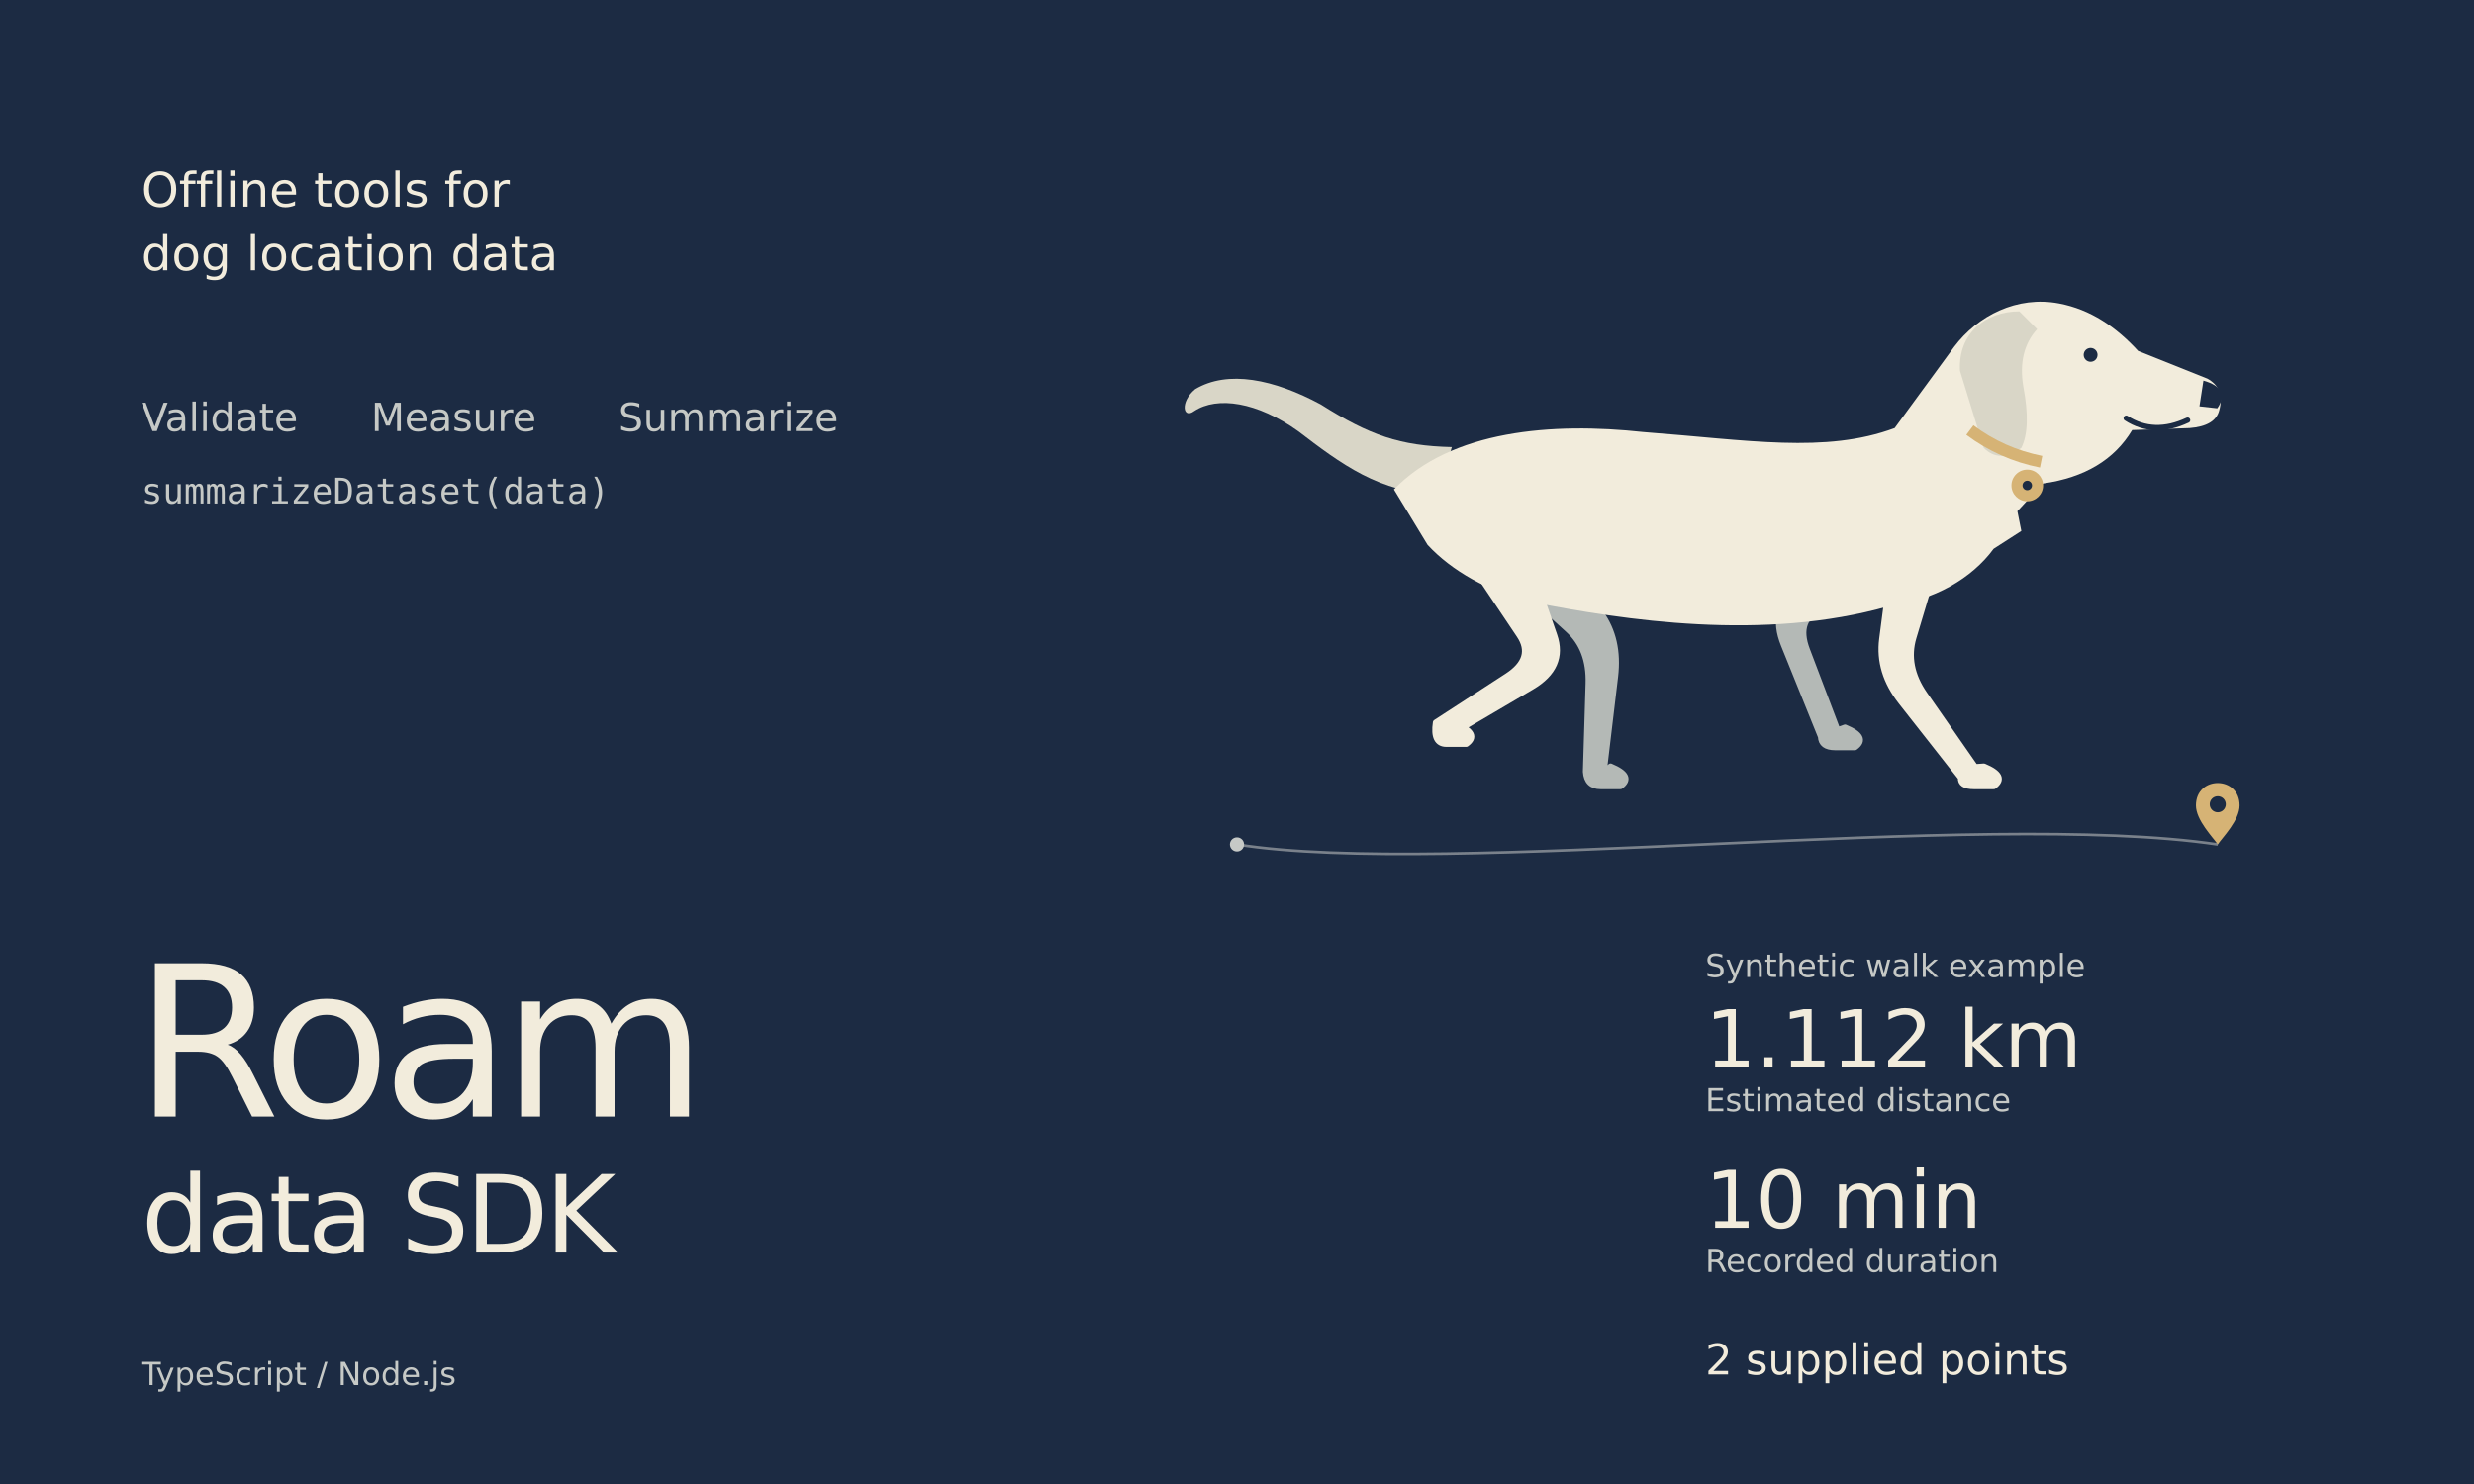
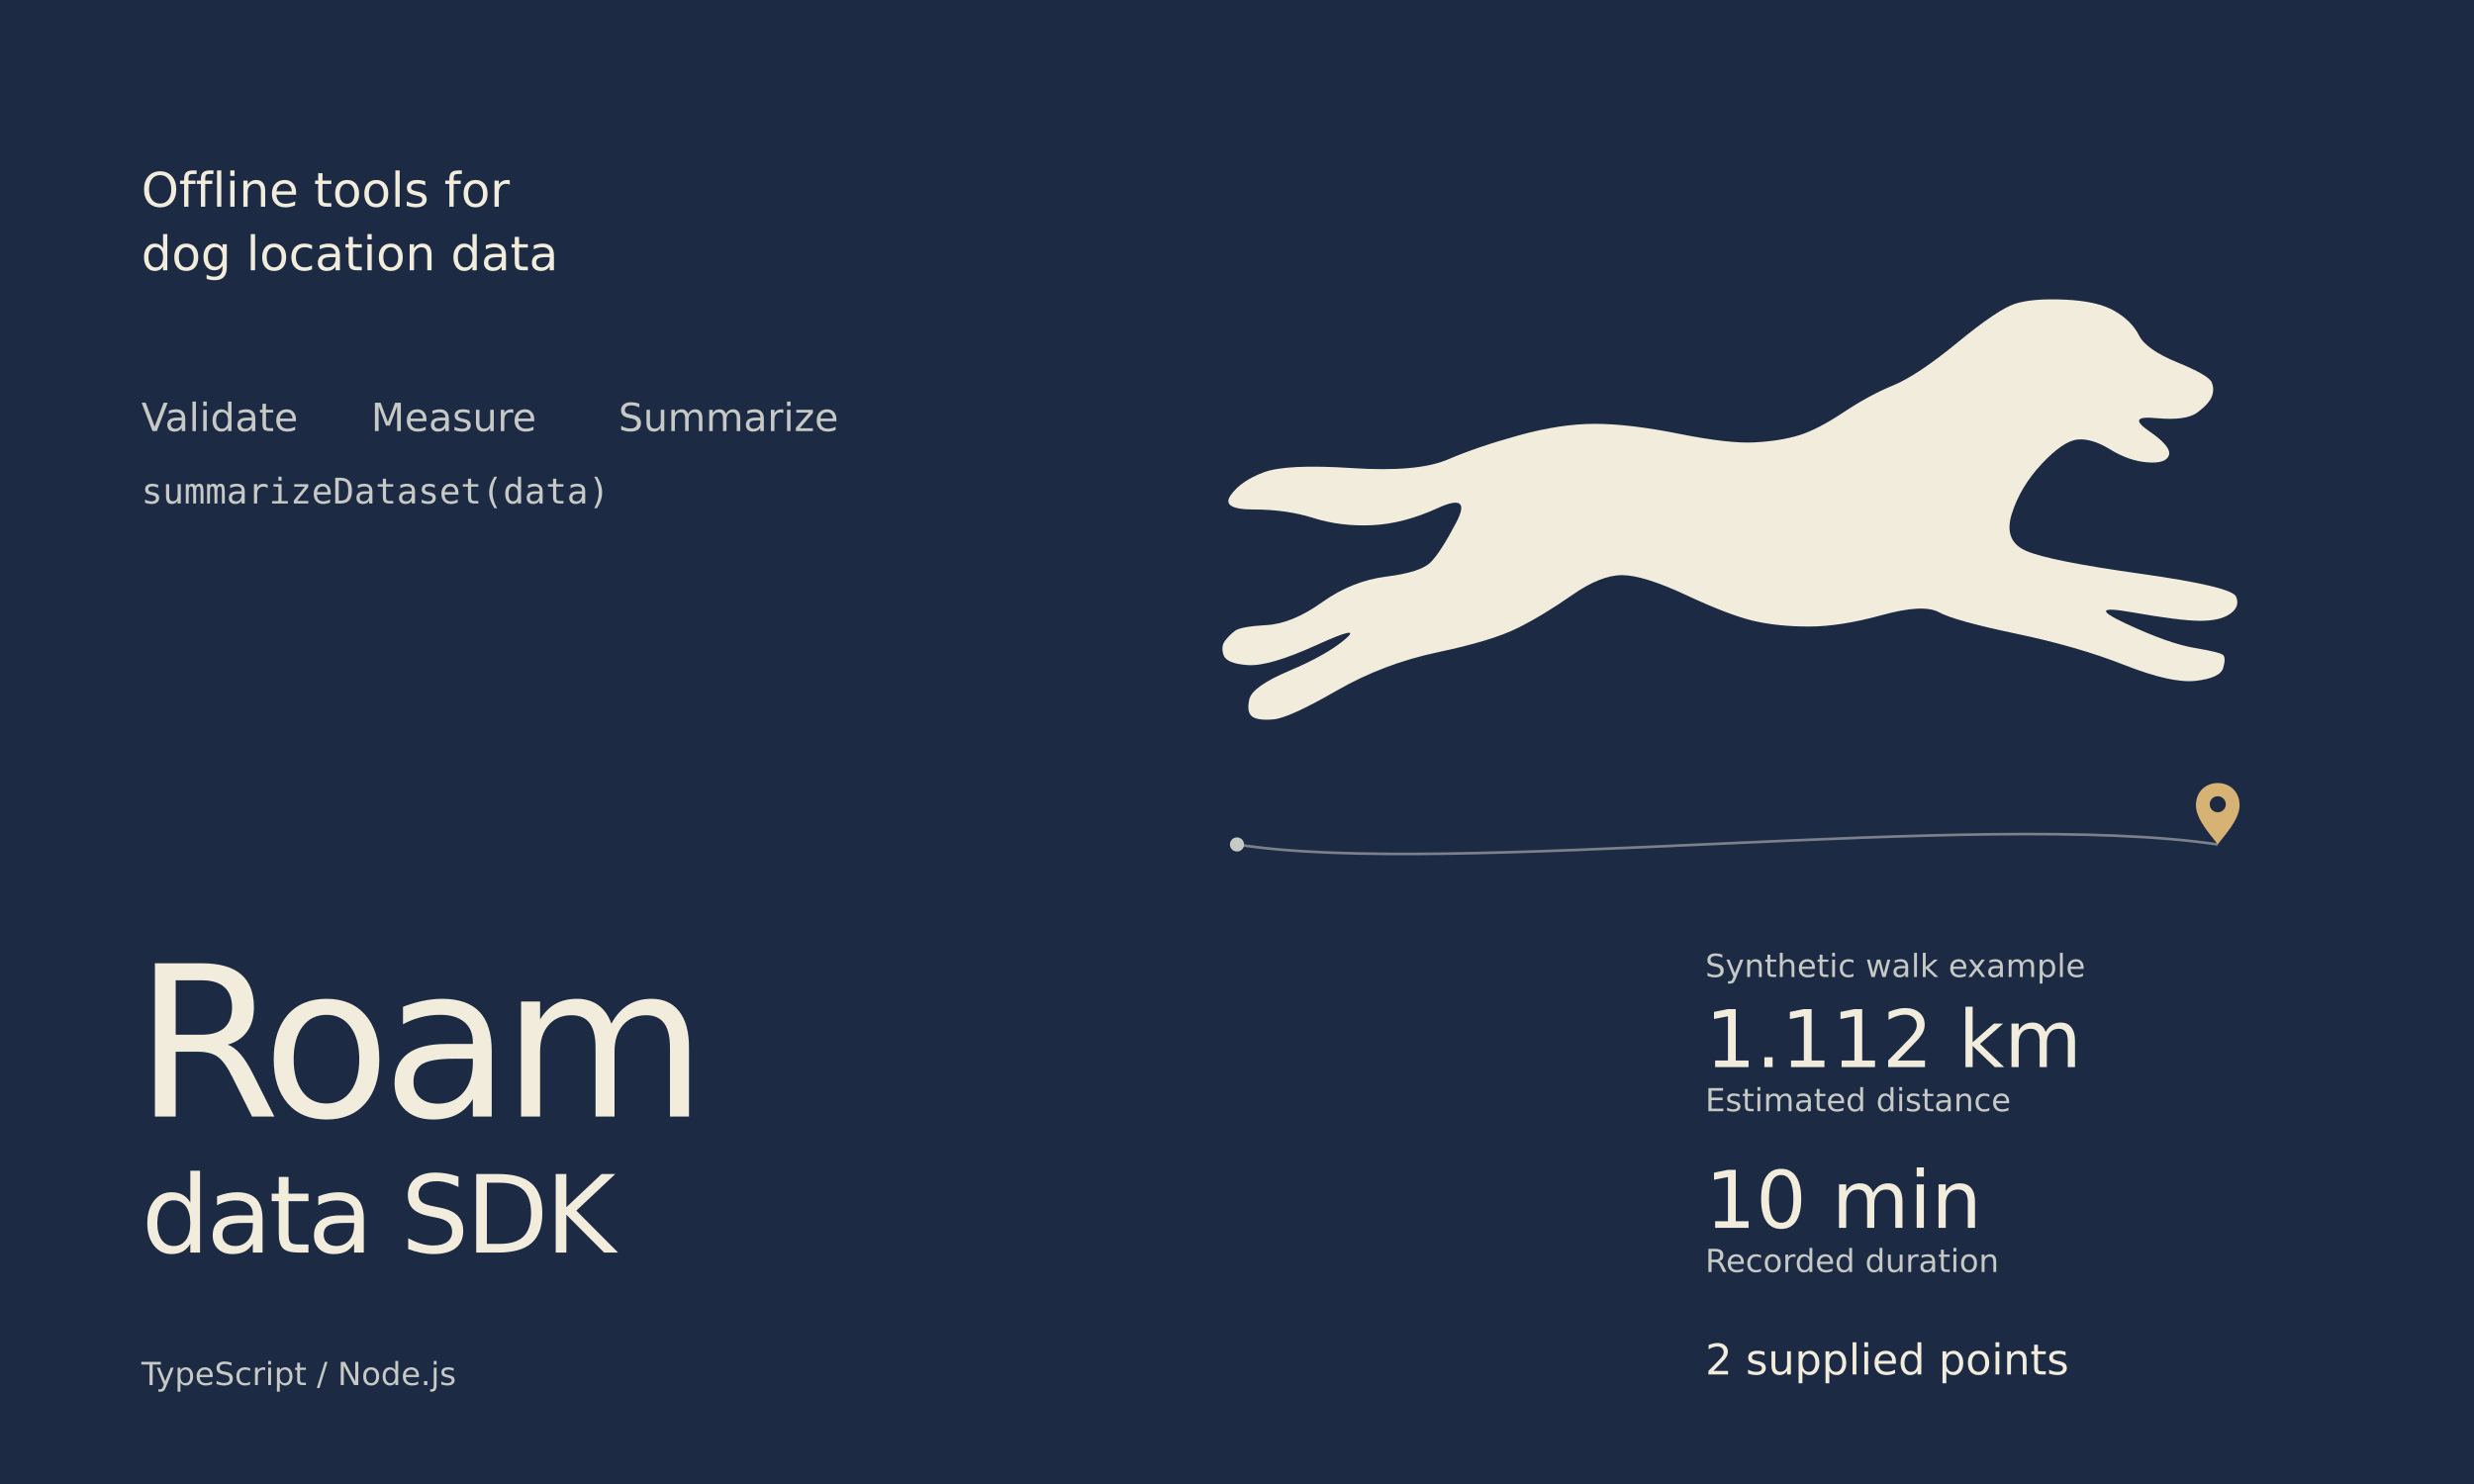
<svg xmlns="http://www.w3.org/2000/svg" width="2000" height="1200" viewBox="0 0 1400 840">
  <defs />
  <rect width="1400" height="840" fill="#1c2b43" />
  <g font-family="Avenir Next, Futura, DejaVu Sans, sans-serif" font-weight="500" fill="#f2ecdc">
    <text x="80" y="117" font-size="27">Offline tools for</text>
    <text x="80" y="153" font-size="27">dog location data</text>
    <g font-size="22" fill="#c6c9c6">
      <text x="80" y="244">Validate</text>
      <text x="210" y="244">Measure</text>
      <text x="350" y="244">Summarize</text>
    </g>
    <text x="76" y="632" font-size="119" font-weight="500" letter-spacing="-5">Roam</text>
    <text x="80" y="709" font-size="61" font-weight="500" letter-spacing="-2">data SDK</text>
    <text x="80" y="784" font-size="18" fill="#c6c9c6">TypeScript / Node.js</text>
  </g>
  <text x="80" y="285" font-family="DejaVu Sans Mono, monospace" font-size="20" fill="#c6c9c6">summarizeDataset(data)</text>
  <path d="M700 478 C820 497 1120 458 1255 478" fill="none" stroke="#c6c9c6" stroke-width="1.5" opacity=".55" />
  <circle cx="700" cy="478" r="4" fill="#c6c9c6" />
  <g transform="translate(1255 478) scale(.65)">
    <path d="M0 0 C-4 -6 -19 -21 -19 -34 C-19 -60 19 -60 19 -34 C19 -21 4 -6 0 0Z" fill="#d6b375" />
    <circle cx="0" cy="-35" r="7" fill="#1c2b43" />
  </g>
  <g font-family="Avenir Next, DejaVu Sans, sans-serif" font-weight="500" font-size="18" fill="#c6c9c6">
    <text x="965" y="553">Synthetic walk example</text>
    <text x="965" y="629">Estimated distance</text>
    <text x="965" y="720">Recorded duration</text>
  </g>
-   <g transform="translate(660 118) scale(1.12)">
-     <path d="M175.264 187.614 L203.054 212.902 Q213.861 222.737 213.333 240.074 L211.976 284.655 Q212.463 292 219.463 292 L229.463 292 Q236.463 287 224.463 282 L220.949 285.345 L226.767 236.602 Q229.030 217.646 219.428 204.413 L194.736 170.386Z" fill="#b4b9b6" stroke="#b4b9b6" stroke-width="3" stroke-linejoin="round" />
-     <path d="M357.021 169.191 L319.300 193.037 Q304.630 202.310 311.941 220.409 L330.739 266.948 Q330.928 272.303 337.928 272.303 L347.928 272.303 Q354.928 267.303 342.928 262.303 L339.116 263.658 L323.708 223.072 Q317.715 207.288 331.509 202.114 L366.979 188.809Z" fill="#b4b9b6" stroke="#b4b9b6" stroke-width="3" stroke-linejoin="round" />
-     <path d="M137 144 C108 143 88 126 68 109 C48 93 28 89 16 96 C10 100 9 91 17 85 C34 76 57 82 80 96 C104 113 119 119 145 121Z" fill="#d9d6c7" transform="rotate(-3 137 135)" />
-     <path d="M115 142 C144 112 195 108 241 113 C294 117 333 124 368 111 L398 70 C410 54 430 44 451 48 C467 51 480 60 491 72 L526 86 Q535 91 532 102 Q530 110 517 111 L488 112 C479 127 464 136 443 139 L430 153 L432 163 L418 172 C407 187 388 198 365 201 C302 219 231 208 185 199 C163 194 144 183 132 170Z" fill="#f2ecdc" />
-     <path d="M158.290 185.647 L178.394 215.632 Q186.213 227.292 172.203 236.390 L136.178 259.783 Q134.537 270.615 141.537 270.615 L151.537 270.615 Q158.537 265.615 146.537 260.615 L140.896 267.447 L184.580 241.773 Q201.568 231.788 196.008 215.707 L181.710 174.353Z" fill="#f2ecdc" stroke="#f2ecdc" stroke-width="3" stroke-linejoin="round" />
-     <path d="M367.232 174.751 L361.672 217.624 Q359.509 234.297 371.255 249.245 L401.458 287.681 Q401.072 292 408.072 292 L418.072 292 Q425.072 287 413.072 282 L408.687 282.319 L383.124 245.581 Q373.183 231.294 377.547 216.722 L388.768 179.249Z" fill="#f2ecdc" stroke="#f2ecdc" stroke-width="3" stroke-linejoin="round" />
-     <path d="M431 52 C414 52 400 63 401 82 L413 121 Q421 129 432 121 Q437 111 433 90 Q430 72 440 61Z" fill="#d9d6c7" transform="rotate(0 423 65)" />
-     <path d="M406 112 Q422 124 442 128" fill="none" stroke="#d6b375" stroke-width="6" />
-     <circle cx="435" cy="140" r="8" fill="#d6b375" />
-     <circle cx="435" cy="140" r="2.4" fill="#1c2b43" />
-     <circle cx="467" cy="74" r="3.5" fill="#1c2b43" />
-     <path d="M524 87 Q538 91 531 101 L522 100Z" fill="#1c2b43" />
-     <path d="M485 106 Q499 115 516 107" fill="none" stroke="#1c2b43" stroke-width="2.7" stroke-linecap="round" />
+   <g transform="translate(650 -30) scale(1.6)">
+     <path d="M306.3 126.26 Q312.36 124.24 323.98 124.75 Q335.6 125.25 341.66 128.78 Q347.72 132.32 350.25 137.37 Q352.77 142.42 363.88 146.97 Q374.99 151.52 376 154.05 Q377.01 156.57 376 159.09 Q374.99 161.62 370.95 164.65 Q366.91 167.68 356.31 166.67 Q345.7 165.66 353.78 171.22 Q361.86 176.77 360.85 179.8 Q359.84 182.83 353.27 182.32 Q346.71 181.82 340.14 177.78 Q333.58 173.74 328.52 174.25 Q323.47 174.75 315.89 182.83 Q308.32 190.91 305.29 200.5 Q302.26 210.1 310.34 213.63 Q318.42 217.17 350.75 221.71 Q383.07 226.26 384.59 229.8 Q386.1 233.33 382.56 235.86 Q379.03 238.38 371.96 238.38 Q364.89 238.38 347.72 235.35 Q330.55 232.32 345.7 239.39 Q360.85 246.46 369.94 247.98 Q379.03 249.49 380.04 250.5 Q381.05 251.52 380.04 255.06 Q379.03 258.59 370.44 259.6 Q361.86 260.61 345.19 254.04 Q328.53 247.47 306.81 242.93 Q285.09 238.38 279.53 235.35 Q273.98 232.32 259.34 236.36 Q244.69 240.4 233.57 240.4 Q222.46 240.4 213.88 238.38 Q205.29 236.36 190.14 229.29 Q174.99 222.22 167.42 222.22 Q159.84 222.22 149.74 229.29 Q139.64 236.36 130.54 240.91 Q121.45 245.45 102.26 249.5 Q83.07 253.54 66.41 263.13 Q49.74 272.73 44.19 273.24 Q38.63 273.74 36.61 272.23 Q34.59 270.71 35.6 266.16 Q36.61 261.62 49.74 256.06 Q62.87 250.51 69.44 244.95 Q76 239.39 59.34 246.97 Q42.67 254.55 35.09 254.05 Q27.52 253.54 26.5 250.5 Q25.49 247.47 27.01 245.45 Q28.53 243.43 30.55 241.92 Q32.57 240.4 41.66 239.89 Q50.75 239.39 61.35 231.81 Q71.96 224.24 84.08 222.73 Q96.2 221.21 99.73 217.68 Q103.27 214.14 108.82 203.53 Q114.38 192.93 102.26 198.49 Q90.14 204.04 79.03 204.55 Q67.92 205.05 58.33 202.02 Q48.73 198.99 37.11 198.99 Q25.49 198.99 29.03 193.94 Q32.57 188.89 40.65 185.86 Q48.73 182.83 71.96 184.35 Q95.19 185.86 105.8 181.31 Q116.4 176.77 131.05 172.73 Q145.7 168.69 157.82 168.69 Q169.94 168.69 187.62 172.22 Q205.29 175.76 214.38 175.25 Q223.47 174.75 230.04 172.73 Q236.61 170.71 245.7 164.65 Q254.79 158.59 263.38 155.06 Q271.96 151.52 286.1 139.9 Q300.24 128.28 306.3 126.26Z" fill="#f2ecdc" fill-rule="evenodd" />
  </g>
  <circle cx="1251.104" cy="477.445" r="5" fill="#d6b375" opacity="0" />
  <text x="80" y="244" font-family="Avenir Next, DejaVu Sans, sans-serif" font-size="22" font-weight="500" fill="#f2ecdc" opacity="0">Validate</text>
  <text x="210" y="244" font-family="Avenir Next, DejaVu Sans, sans-serif" font-size="22" font-weight="500" fill="#f2ecdc" opacity="0">Measure</text>
  <text x="350" y="244" font-family="Avenir Next, DejaVu Sans, sans-serif" font-size="22" font-weight="500" fill="#f2ecdc" opacity="0">Summarize</text>
  <g font-family="Avenir Next, DejaVu Sans, sans-serif" font-size="45" font-weight="500" fill="#f2ecdc">
    <text x="965" y="604" opacity="1">1.112 km</text>
    <text x="965" y="604" opacity="0">—</text>
  </g>
  <g font-family="Avenir Next, DejaVu Sans, sans-serif" font-size="45" font-weight="500" fill="#f2ecdc">
    <text x="965" y="695" opacity="1">10 min</text>
    <text x="965" y="695" opacity="0">—</text>
  </g>
  <g font-family="Avenir Next, DejaVu Sans, sans-serif" font-size="24" font-weight="500" fill="#f2ecdc">
    <text x="965" y="778" opacity="1">2 supplied points</text>
    <text x="965" y="778" opacity="0">—</text>
  </g>
</svg>
